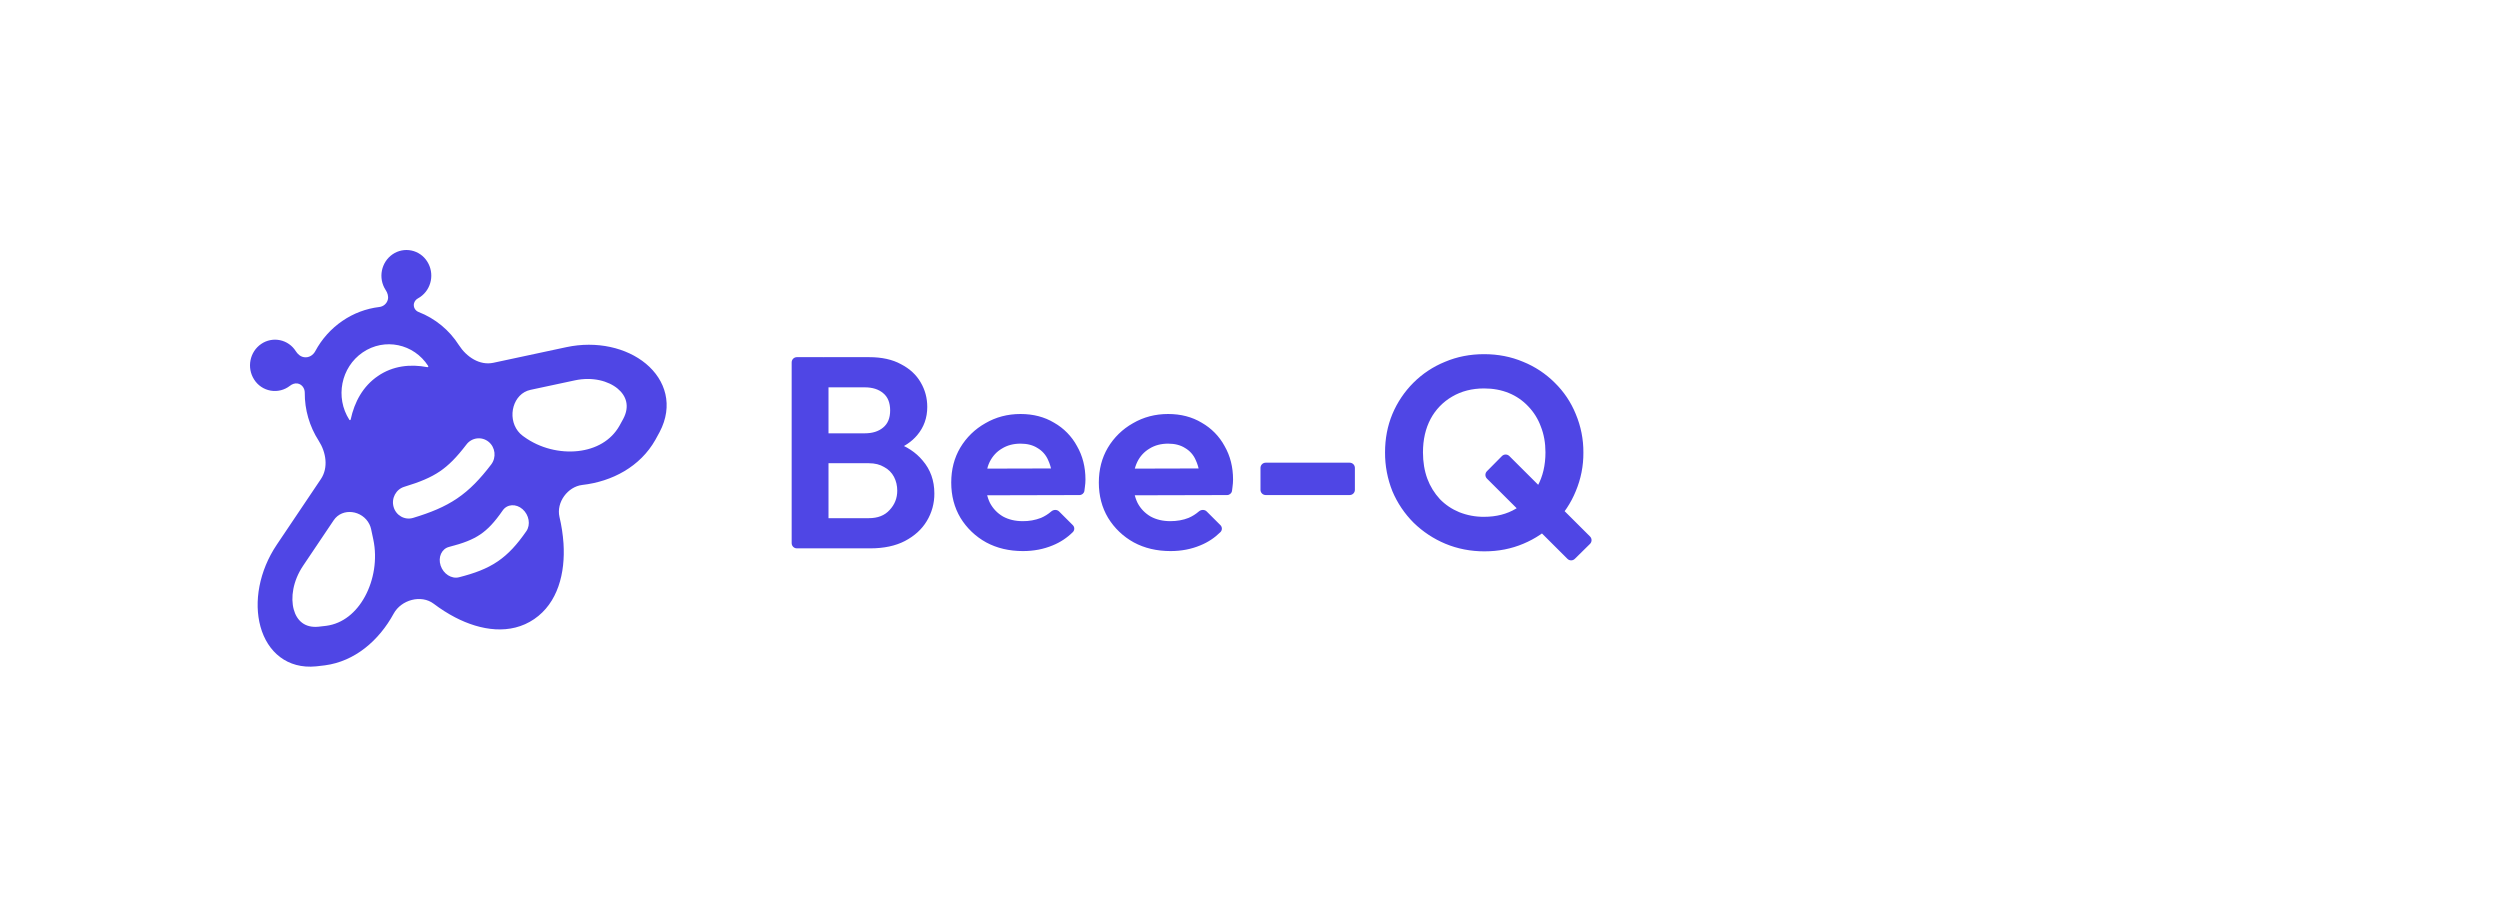
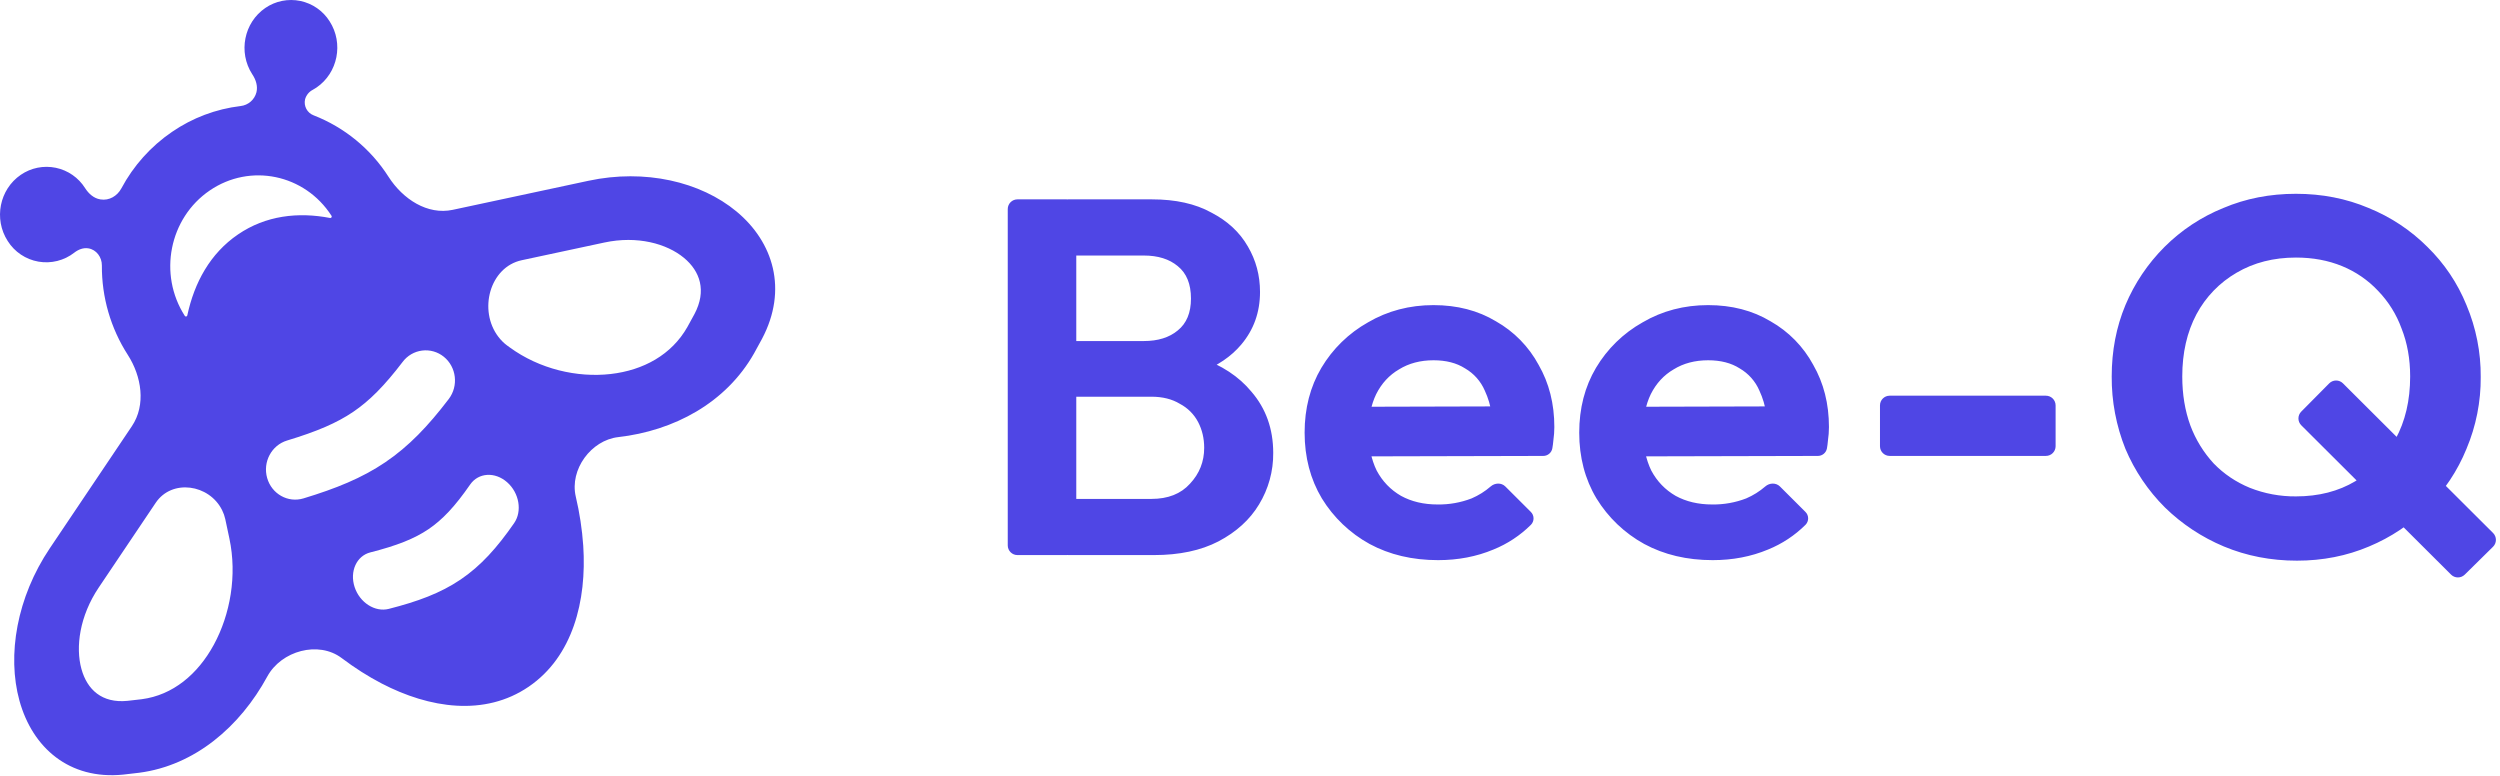
- <svg xmlns="http://www.w3.org/2000/svg" fill="none" viewBox="0 0 240 88">
-   <path fill="#4f46e5" fill-rule="evenodd" d="M29.167 34.286c-.328-.053-.592-.292-.775-.577a2.35 2.35 0 0 0-3.317-.69c-1.104.753-1.407 2.282-.678 3.416a2.35 2.35 0 0 0 3.439.6c.209-.162.466-.263.724-.22.413.066.7.453.697.883a8.42 8.42 0 0 0 1.336 4.611c.715 1.111.948 2.588.211 3.684l-4.235 6.3c-1.697 2.524-2.215 5.506-1.564 7.863.668 2.423 2.564 4.092 5.35 3.814.277-.028.555-.06.833-.097 2.866-.377 5.193-2.373 6.603-4.963.726-1.333 2.642-1.857 3.839-.954.677.51 1.367.95 2.06 1.31 2.469 1.285 5.318 1.718 7.592.167 2.274-1.552 2.999-4.424 2.814-7.267a15.75 15.75 0 0 0-.386-2.542c-.327-1.404.798-2.91 2.19-3.069 2.866-.327 5.558-1.755 7.013-4.327.141-.25.279-.5.411-.752 1.336-2.534.584-4.983-1.32-6.563-1.853-1.536-4.72-2.21-7.639-1.585l-7.002 1.499c-1.308.28-2.574-.552-3.312-1.7a8.045 8.045 0 0 0-3.869-3.176.714.714 0 0 1-.44-.827.785.785 0 0 1 .396-.489 2.4 2.4 0 0 0 .193-.118c1.103-.753 1.406-2.282.678-3.416a2.35 2.35 0 0 0-3.318-.69c-1.103.753-1.407 2.282-.678 3.416l.015.022c.177.27.282.596.205.912a.952.952 0 0 1-.82.711 7.908 7.908 0 0 0-3.536 1.332 8.208 8.208 0 0 0-2.614 2.915c-.213.397-.634.642-1.07.571l-.026-.004Zm6.457 16.499a1.982 1.982 0 0 0-.163-.46c-.666-1.345-2.593-1.622-3.427-.38l-2.938 4.37c-.988 1.47-1.206 3.075-.894 4.204.293 1.062 1.056 1.777 2.374 1.645.246-.024.493-.053.74-.085 1.605-.211 2.888-1.287 3.718-2.811.849-1.558 1.207-3.58.803-5.48l-.213-1.003Zm.656-14.687c1.435-.98 3.1-1.168 4.753-.85.062.011.109-.058.074-.112-1.38-2.148-4.195-2.733-6.285-1.307-2.09 1.426-2.666 4.324-1.285 6.472.035.054.115.037.128-.027.362-1.692 1.18-3.197 2.615-4.176Zm14.642 1.329c-1.656.354-2.251 2.59-1.203 3.957.126.164.28.32.445.441l.133.097c1.541 1.125 3.488 1.574 5.212 1.377 1.685-.192 3.148-.99 3.962-2.43.126-.222.248-.445.366-.668.632-1.199.29-2.202-.544-2.895-.888-.736-2.407-1.155-4.106-.792l-4.265.913ZM46.9 42.408c.656.53.77 1.508.253 2.185-1.064 1.394-2.059 2.438-3.273 3.26-1.207.817-2.548 1.357-4.22 1.864-.802.243-1.641-.229-1.875-1.053-.234-.825.226-1.69 1.027-1.933 1.546-.468 2.562-.903 3.41-1.477.842-.57 1.603-1.334 2.555-2.58a1.484 1.484 0 0 1 2.123-.266Zm3.267 6.475c.626.55.789 1.495.362 2.11-.878 1.267-1.715 2.203-2.764 2.913-1.043.705-2.223 1.135-3.706 1.513-.71.18-1.5-.325-1.761-1.13-.263-.806.101-1.605.812-1.786 1.37-.349 2.264-.7 2.997-1.196.727-.491 1.37-1.174 2.154-2.307.426-.615 1.28-.667 1.906-.117Z" clip-rule="evenodd" />
-   <path fill="#4f46e5" d="M79.12 52.642a.5.5 0 0 1-.5-.5v-1.898a.5.5 0 0 1 .5-.5h4.292c.856 0 1.52-.261 1.99-.783.49-.522.734-1.14.734-1.854 0-.487-.105-.931-.314-1.331a2.23 2.23 0 0 0-.943-.94c-.402-.244-.89-.366-1.467-.366h-4.293a.5.5 0 0 1-.5-.5v-1.872a.5.5 0 0 1 .5-.5h3.9c.733 0 1.318-.183 1.755-.548.454-.366.68-.914.68-1.645 0-.749-.226-1.306-.68-1.671-.437-.366-1.022-.549-1.755-.549h-3.9a.5.5 0 0 1-.5-.5v-1.898a.5.5 0 0 1 .5-.5h4.32c1.221 0 2.243.227 3.064.68.838.434 1.466 1.017 1.885 1.748.42.714.629 1.497.629 2.35 0 1.045-.323 1.95-.97 2.716-.515.614-1.23 1.099-2.145 1.455-.29.113-.582-.135-.54-.445a.411.411 0 0 1 .537-.341c1.135.39 2.026.976 2.673 1.759.75.87 1.126 1.923 1.126 3.16a5.01 5.01 0 0 1-.733 2.662c-.472.784-1.17 1.419-2.096 1.906-.908.47-2.016.705-3.326.705h-4.424Zm-2.62 0a.5.5 0 0 1-.5-.5V34.787a.5.5 0 0 1 .5-.5h2.536a.5.5 0 0 1 .5.5v17.355a.5.5 0 0 1-.5.5H76.5ZM98.206 52.903c-1.327 0-2.505-.278-3.536-.835a6.638 6.638 0 0 1-2.462-2.35c-.593-.992-.89-2.124-.89-3.394 0-1.253.288-2.367.864-3.342a6.494 6.494 0 0 1 2.41-2.35c1.013-.592 2.139-.888 3.378-.888 1.223 0 2.296.279 3.222.836a5.678 5.678 0 0 1 2.2 2.245c.541.94.812 2.01.812 3.212 0 .226-.018.46-.053.705a4.012 4.012 0 0 1-.051.396.476.476 0 0 1-.474.388l-9.738.024a.5.5 0 0 1-.501-.5v-1.56a.5.5 0 0 1 .499-.5l7.475-.02a.36.36 0 0 1 .221.644c-.23.178-.57.023-.614-.265a4.177 4.177 0 0 0-.352-1.192 2.44 2.44 0 0 0-1.022-1.15c-.436-.278-.977-.417-1.624-.417-.68 0-1.274.157-1.78.47-.507.296-.9.722-1.18 1.28-.261.539-.392 1.183-.392 1.931 0 .766.14 1.437.419 2.011.297.557.716.992 1.257 1.306.541.295 1.17.443 1.886.443a4.7 4.7 0 0 0 1.755-.313c.361-.156.69-.362.985-.618.218-.189.549-.202.753 0l1.312 1.309a.47.47 0 0 1 .013.667 5.855 5.855 0 0 1-1.937 1.28c-.873.365-1.825.547-2.855.547ZM112.376 52.903c-1.327 0-2.506-.278-3.536-.835a6.638 6.638 0 0 1-2.462-2.35c-.594-.992-.89-2.124-.89-3.394 0-1.253.288-2.367.864-3.342a6.5 6.5 0 0 1 2.409-2.35c1.013-.592 2.139-.888 3.379-.888 1.222 0 2.296.279 3.222.836a5.685 5.685 0 0 1 2.2 2.245c.541.94.811 2.01.811 3.212 0 .226-.017.46-.052.705a4.012 4.012 0 0 1-.051.396.477.477 0 0 1-.475.388l-9.737.024a.5.5 0 0 1-.501-.5v-1.56a.5.5 0 0 1 .498-.5l7.476-.02a.36.36 0 0 1 .221.644c-.231.178-.57.023-.614-.265a4.177 4.177 0 0 0-.353-1.192 2.437 2.437 0 0 0-1.021-1.15c-.437-.278-.978-.417-1.624-.417-.681 0-1.275.157-1.781.47a2.995 2.995 0 0 0-1.178 1.28c-.262.539-.393 1.183-.393 1.931 0 .766.139 1.437.419 2.011a3.24 3.24 0 0 0 1.257 1.306c.541.295 1.17.443 1.886.443.646 0 1.231-.104 1.754-.313.362-.156.69-.362.986-.618.217-.189.549-.202.753 0l1.312 1.309a.47.47 0 0 1 .013.667 5.855 5.855 0 0 1-1.937 1.28c-.873.365-1.825.547-2.855.547ZM121.507 47.525a.5.5 0 0 1-.5-.5v-2.107a.5.5 0 0 1 .5-.5h8.062a.5.5 0 0 1 .5.5v2.107a.5.5 0 0 1-.5.5h-8.062ZM142.524 52.93c-1.345 0-2.602-.244-3.772-.732a9.726 9.726 0 0 1-3.038-2.01 9.473 9.473 0 0 1-2.043-3.029 9.876 9.876 0 0 1-.707-3.733c0-1.323.236-2.55.707-3.682a9.374 9.374 0 0 1 2.017-3.002 9.159 9.159 0 0 1 3.038-2.01c1.152-.488 2.401-.732 3.745-.732 1.345 0 2.593.244 3.746.731a9.159 9.159 0 0 1 3.038 2.01 8.836 8.836 0 0 1 2.016 3.003 9.368 9.368 0 0 1 .734 3.708 9.368 9.368 0 0 1-.734 3.707 9.116 9.116 0 0 1-2.016 3.029 9.42 9.42 0 0 1-3.012 2.01c-1.153.488-2.392.731-3.719.731Zm-.053-3.316c1.17 0 2.192-.261 3.065-.784a5.389 5.389 0 0 0 2.069-2.167c.506-.922.759-2.002.759-3.237 0-.906-.148-1.732-.445-2.48a5.486 5.486 0 0 0-1.205-1.933 5.3 5.3 0 0 0-1.859-1.28c-.716-.295-1.511-.443-2.384-.443-1.152 0-2.174.26-3.064.783a5.435 5.435 0 0 0-2.069 2.141c-.489.923-.733 1.993-.733 3.212 0 .922.139 1.766.419 2.532a5.973 5.973 0 0 0 1.204 1.958c.524.54 1.144.958 1.86 1.254a6.309 6.309 0 0 0 2.383.444Zm8.708 4.038a.5.5 0 0 1-.704-.002l-7.729-7.705a.5.5 0 0 1-.002-.706l1.443-1.457a.501.501 0 0 1 .709-.002l7.747 7.723a.5.5 0 0 1-.003.71l-1.461 1.44Z" />
+ <svg xmlns="http://www.w3.org/2000/svg" fill="none" viewBox="0 0 129 40">
+   <path fill="#4F46E5" fill-rule="evenodd" d="M5.167 10.286c-.328-.053-.592-.292-.775-.577a2.35 2.35 0 0 0-3.317-.69c-1.103.753-1.407 2.282-.678 3.416a2.35 2.35 0 0 0 3.439.6c.209-.162.466-.263.724-.22.413.066.7.453.697.883a8.42 8.42 0 0 0 1.336 4.611c.715 1.111.948 2.588.211 3.684l-4.235 6.3C.872 30.817.354 33.799 1.004 36.156c.67 2.423 2.565 4.092 5.35 3.814.278-.028.555-.06.834-.097 2.866-.377 5.193-2.373 6.603-4.963.726-1.333 2.642-1.857 3.839-.954.677.51 1.367.95 2.06 1.31 2.469 1.285 5.318 1.718 7.592.167 2.273-1.552 2.999-4.424 2.814-7.267a15.75 15.75 0 0 0-.386-2.542c-.327-1.404.798-2.91 2.19-3.069 2.866-.327 5.558-1.755 7.013-4.327.141-.25.279-.5.411-.752 1.336-2.534.584-4.983-1.32-6.563-1.853-1.537-4.72-2.21-7.639-1.585l-7.002 1.499c-1.308.28-2.574-.552-3.312-1.7a8.045 8.045 0 0 0-3.869-3.176.714.714 0 0 1-.44-.827.785.785 0 0 1 .396-.489c.066-.036.13-.075.193-.118 1.103-.753 1.406-2.282.678-3.416a2.35 2.35 0 0 0-3.318-.69c-1.103.753-1.407 2.282-.678 3.416l.015.022c.177.27.282.596.205.912a.952.952 0 0 1-.82.711 7.907 7.907 0 0 0-3.536 1.332A8.207 8.207 0 0 0 6.263 9.72c-.213.397-.634.642-1.07.571l-.026-.004Zm6.457 16.499a1.982 1.982 0 0 0-.163-.46c-.667-1.345-2.593-1.622-3.427-.38l-2.938 4.37c-.988 1.47-1.206 3.074-.894 4.204.293 1.062 1.056 1.777 2.374 1.645.246-.024.493-.053.74-.085 1.605-.211 2.888-1.287 3.718-2.811.848-1.558 1.207-3.58.803-5.48l-.213-1.003Zm.656-14.687c1.435-.98 3.1-1.168 4.753-.85.062.011.109-.058.074-.112-1.38-2.148-4.195-2.733-6.285-1.307-2.09 1.426-2.666 4.324-1.285 6.472.035.054.115.037.128-.027.362-1.692 1.18-3.197 2.615-4.176Zm14.642 1.329c-1.656.354-2.251 2.59-1.203 3.957.126.164.28.32.445.441l.133.097c1.541 1.125 3.488 1.574 5.212 1.377 1.685-.192 3.148-.99 3.962-2.43.126-.222.248-.445.366-.668.632-1.199.29-2.202-.544-2.895-.888-.736-2.407-1.155-4.106-.792l-4.265.913ZM22.9 18.408c.656.53.77 1.508.253 2.185-1.064 1.395-2.058 2.438-3.273 3.26-1.207.817-2.548 1.357-4.22 1.864-.802.243-1.641-.229-1.875-1.053-.235-.825.226-1.69 1.027-1.933 1.546-.468 2.562-.903 3.41-1.477.842-.57 1.604-1.334 2.555-2.58a1.484 1.484 0 0 1 2.123-.266Zm3.267 6.475c.626.55.789 1.495.362 2.11-.878 1.268-1.715 2.203-2.764 2.913-1.043.705-2.223 1.135-3.706 1.513-.71.18-1.5-.325-1.762-1.13-.262-.806.102-1.605.813-1.786 1.37-.349 2.264-.7 2.997-1.195.727-.492 1.37-1.175 2.154-2.308.427-.615 1.28-.668 1.906-.117Z" clip-rule="evenodd" />
+   <path fill="#4F46E5" d="M55.12 28.642a.5.5 0 0 1-.5-.5v-1.898a.5.5 0 0 1 .5-.5h4.292c.856 0 1.52-.261 1.99-.783.49-.522.734-1.14.734-1.854 0-.487-.105-.931-.314-1.331a2.23 2.23 0 0 0-.943-.94c-.402-.244-.89-.366-1.467-.366h-4.293a.5.5 0 0 1-.5-.5v-1.872a.5.5 0 0 1 .5-.5h3.9c.733 0 1.318-.183 1.755-.548.454-.366.68-.914.68-1.645 0-.749-.226-1.306-.68-1.671-.437-.366-1.022-.549-1.755-.549h-3.9a.5.5 0 0 1-.5-.5v-1.898a.5.5 0 0 1 .5-.5h4.32c1.221 0 2.243.226 3.063.68.839.434 1.467 1.017 1.886 1.748.42.714.629 1.497.629 2.35 0 1.045-.323 1.95-.97 2.716-.515.614-1.23 1.099-2.145 1.455-.29.113-.582-.135-.54-.445a.411.411 0 0 1 .537-.341c1.135.39 2.026.976 2.673 1.759.75.87 1.126 1.923 1.126 3.16a5.01 5.01 0 0 1-.733 2.662c-.472.784-1.17 1.419-2.096 1.906-.908.47-2.017.705-3.326.705h-4.424Zm-2.62 0a.5.5 0 0 1-.5-.5V10.787a.5.5 0 0 1 .5-.5h2.536a.5.5 0 0 1 .5.5v17.355a.5.5 0 0 1-.5.5H52.5ZM74.206 28.903c-1.327 0-2.505-.278-3.536-.835a6.638 6.638 0 0 1-2.462-2.35c-.593-.992-.89-2.124-.89-3.394 0-1.254.288-2.368.864-3.342a6.494 6.494 0 0 1 2.41-2.35c1.013-.592 2.139-.888 3.378-.888 1.223 0 2.296.279 3.222.836a5.678 5.678 0 0 1 2.2 2.245c.541.94.812 2.01.812 3.212 0 .226-.018.46-.052.704-.01.123-.027.255-.052.397a.476.476 0 0 1-.474.388l-9.738.024a.5.5 0 0 1-.501-.5v-1.56a.5.5 0 0 1 .499-.5l7.475-.02a.36.36 0 0 1 .221.644c-.23.178-.57.023-.614-.265a4.18 4.18 0 0 0-.352-1.192 2.438 2.438 0 0 0-1.022-1.15c-.436-.278-.977-.417-1.624-.417-.68 0-1.274.157-1.78.47-.507.296-.9.722-1.18 1.28-.261.539-.392 1.183-.392 1.931 0 .766.14 1.437.419 2.011.297.557.716.992 1.257 1.305.541.296 1.17.444 1.886.444a4.7 4.7 0 0 0 1.755-.313c.361-.156.69-.362.985-.618.218-.189.549-.202.753 0l1.312 1.309a.47.47 0 0 1 .014.667 5.862 5.862 0 0 1-1.938 1.28c-.873.365-1.825.547-2.855.547ZM88.376 28.903c-1.327 0-2.506-.278-3.536-.835a6.637 6.637 0 0 1-2.462-2.35c-.594-.992-.89-2.124-.89-3.394 0-1.254.288-2.368.864-3.342a6.493 6.493 0 0 1 2.41-2.35c1.012-.592 2.138-.888 3.378-.888 1.222 0 2.296.279 3.222.836a5.678 5.678 0 0 1 2.2 2.245c.54.94.812 2.01.812 3.212 0 .226-.018.46-.053.704a4.27 4.27 0 0 1-.051.397.476.476 0 0 1-.475.388l-9.737.024a.5.5 0 0 1-.501-.5v-1.56a.5.5 0 0 1 .498-.5l7.476-.02a.36.36 0 0 1 .22.644c-.23.178-.57.023-.613-.265a4.18 4.18 0 0 0-.353-1.192 2.437 2.437 0 0 0-1.021-1.15c-.437-.278-.978-.417-1.624-.417-.68 0-1.275.157-1.78.47-.507.296-.9.722-1.18 1.28-.261.539-.392 1.183-.392 1.931 0 .766.14 1.437.419 2.011.297.557.716.992 1.257 1.305.541.296 1.17.444 1.886.444a4.7 4.7 0 0 0 1.754-.313c.362-.156.69-.362.986-.618.217-.189.548-.202.753 0l1.312 1.309a.47.47 0 0 1 .013.667 5.863 5.863 0 0 1-1.937 1.28c-.873.365-1.825.547-2.855.547ZM97.507 23.525a.5.5 0 0 1-.5-.5v-2.107a.5.5 0 0 1 .5-.5h8.062a.5.5 0 0 1 .5.5v2.107a.5.5 0 0 1-.5.5h-8.062ZM118.524 28.93c-1.345 0-2.602-.244-3.772-.732a9.726 9.726 0 0 1-3.038-2.01 9.473 9.473 0 0 1-2.043-3.029 9.876 9.876 0 0 1-.707-3.733c0-1.323.236-2.55.707-3.682a9.374 9.374 0 0 1 2.017-3.002 9.159 9.159 0 0 1 3.038-2.01c1.152-.488 2.401-.732 3.745-.732 1.345 0 2.593.244 3.746.731a9.159 9.159 0 0 1 3.038 2.01 8.836 8.836 0 0 1 2.016 3.003 9.368 9.368 0 0 1 .734 3.708 9.368 9.368 0 0 1-.734 3.707 9.116 9.116 0 0 1-2.016 3.029 9.42 9.42 0 0 1-3.012 2.01c-1.153.488-2.392.732-3.719.732Zm-.053-3.316c1.17 0 2.192-.262 3.065-.784a5.389 5.389 0 0 0 2.069-2.167c.506-.922.759-2.002.759-3.237 0-.905-.148-1.732-.445-2.48a5.486 5.486 0 0 0-1.205-1.933 5.3 5.3 0 0 0-1.859-1.28c-.716-.295-1.511-.443-2.384-.443-1.152 0-2.174.26-3.064.783a5.435 5.435 0 0 0-2.069 2.141c-.489.923-.733 1.993-.733 3.212 0 .922.139 1.766.419 2.532a5.973 5.973 0 0 0 1.204 1.958c.524.54 1.144.958 1.86 1.254a6.309 6.309 0 0 0 2.383.444Zm8.708 4.038a.5.5 0 0 1-.704-.002l-7.729-7.705a.5.5 0 0 1-.002-.706l1.443-1.457a.501.501 0 0 1 .709-.002l7.747 7.723a.5.5 0 0 1-.003.71l-1.461 1.44Z" />
</svg>
